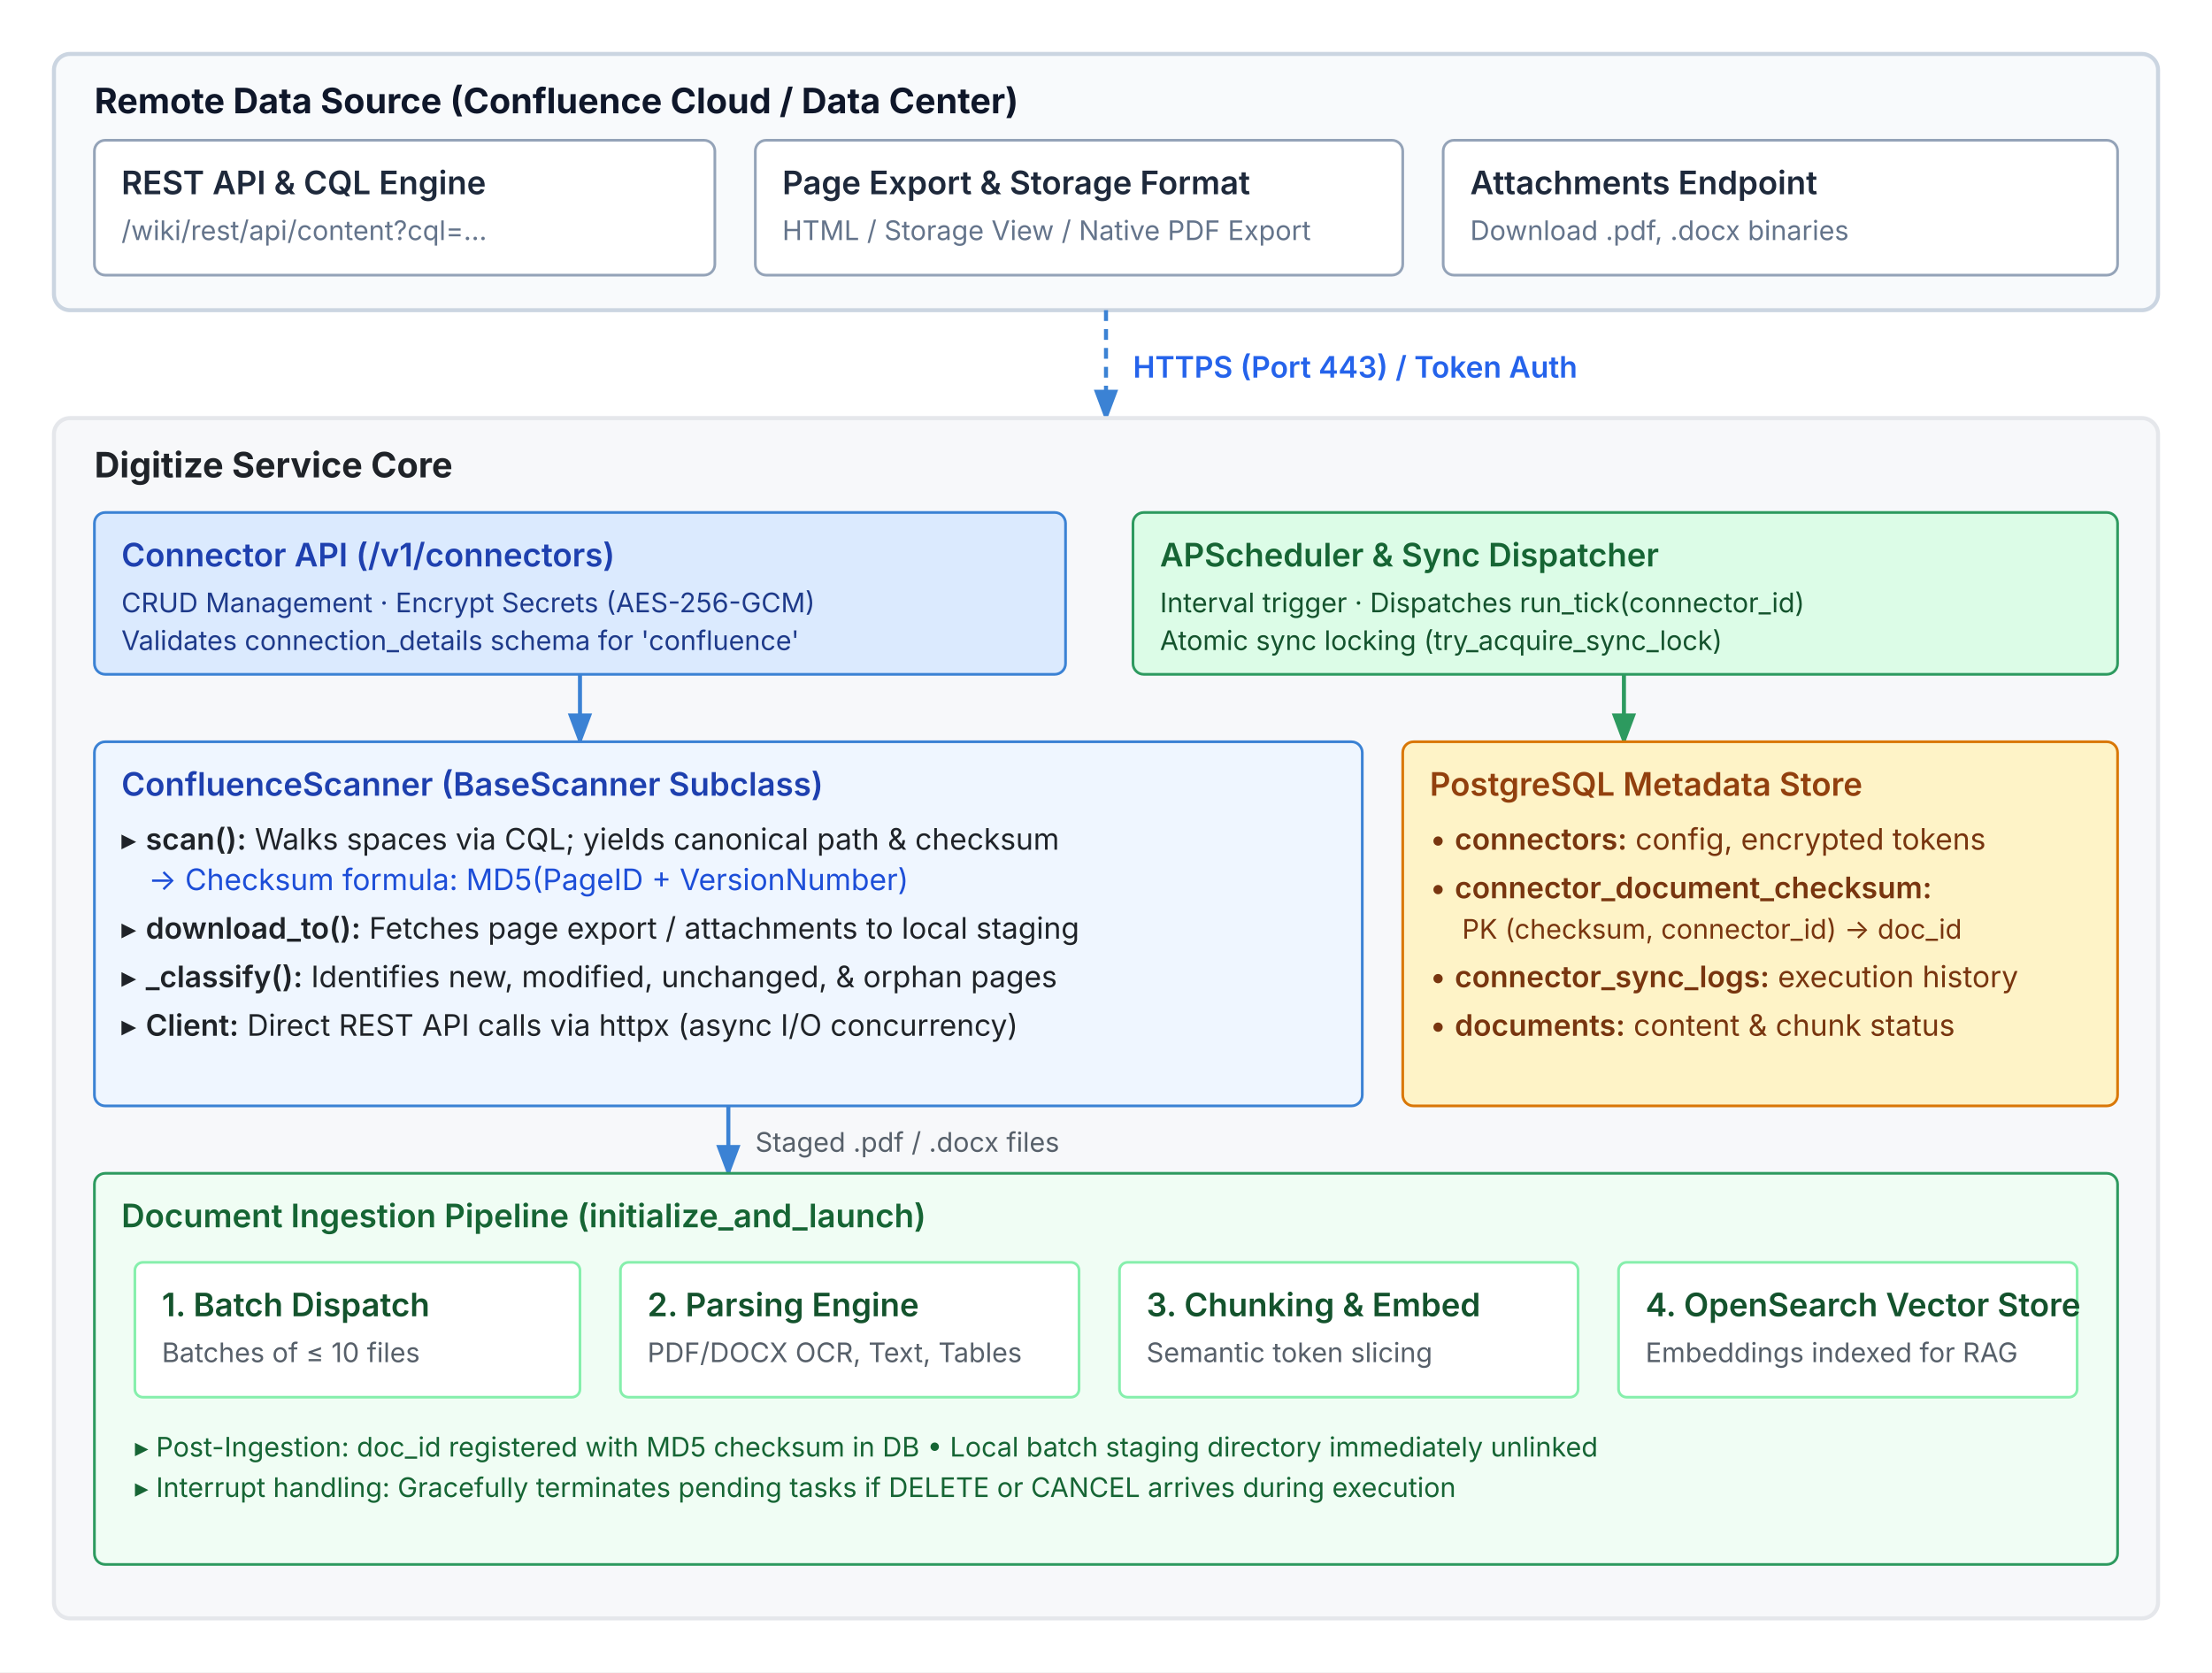
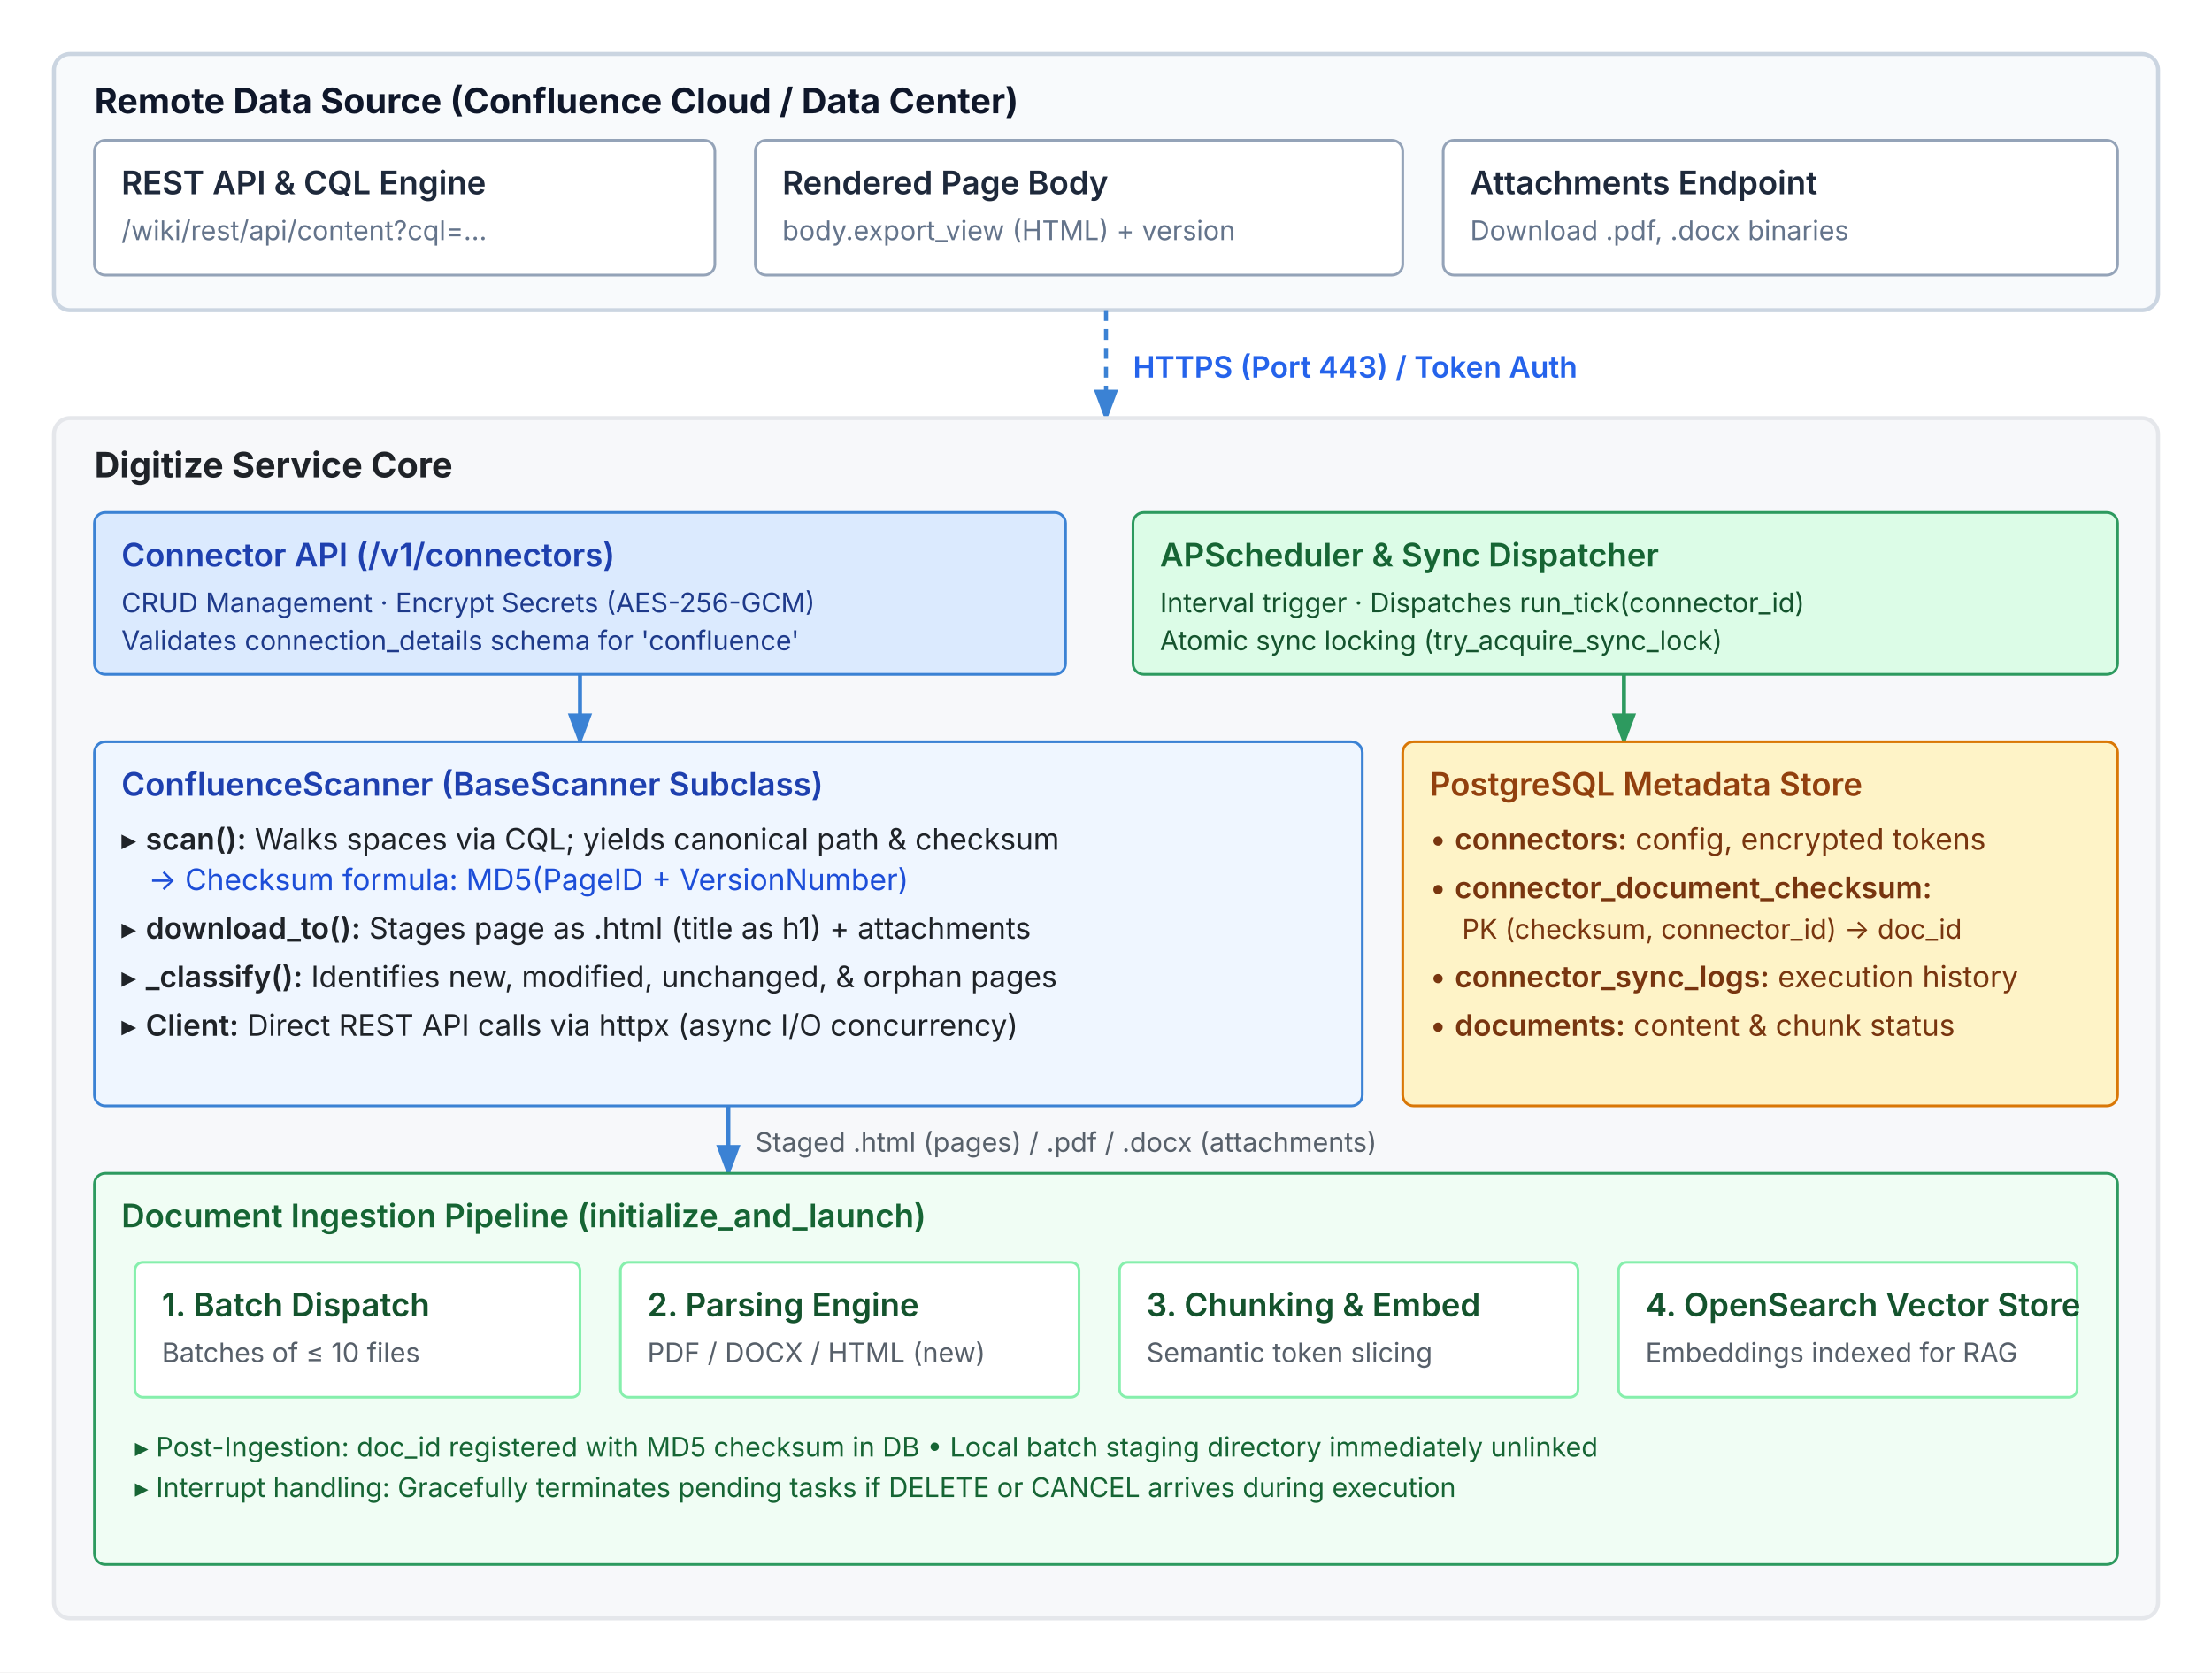
<svg xmlns="http://www.w3.org/2000/svg" viewBox="0 0 820 620" width="820" height="620" font-family="-apple-system, Segoe UI, system-ui, sans-serif" font-size="12">
  <defs>
    <marker id="ca-arr" markerWidth="8" markerHeight="8" refX="7" refY="3" orient="auto">
      <path d="M0,0 L0,6 L8,3 z" fill="#3b82d4" />
    </marker>
    <marker id="ca-arrg" markerWidth="8" markerHeight="8" refX="7" refY="3" orient="auto">
      <path d="M0,0 L0,6 L8,3 z" fill="#2d9a5f" />
    </marker>
    <marker id="ca-arry" markerWidth="8" markerHeight="8" refX="7" refY="3" orient="auto">
      <path d="M0,0 L0,6 L8,3 z" fill="#f59e0b" />
    </marker>
  </defs>
  <rect width="820" height="620" fill="#ffffff" />
  <rect x="20" y="20" width="780" height="95" rx="6" fill="#f8fafc" stroke="#cbd5e1" stroke-width="1.5" />
  <text x="35" y="42" font-weight="700" font-size="13" fill="#0f172a">Remote Data Source (Confluence Cloud / Data Center)</text>
  <rect x="35" y="52" width="230" height="50" rx="4" fill="#ffffff" stroke="#94a3b8" stroke-width="1" />
  <text x="45" y="72" font-weight="600" fill="#1e293b">REST API &amp; CQL Engine</text>
  <text x="45" y="89" font-size="10" fill="#64748b">/wiki/rest/api/content?cql=...</text>
  <rect x="280" y="52" width="240" height="50" rx="4" fill="#ffffff" stroke="#94a3b8" stroke-width="1" />
-   <text x="290" y="72" font-weight="600" fill="#1e293b">Page Export &amp; Storage Format</text>
-   <text x="290" y="89" font-size="10" fill="#64748b">HTML / Storage View / Native PDF Export</text>
+   <text x="290" y="72" font-weight="600" fill="#1e293b">Rendered Page Body</text>
+   <text x="290" y="89" font-size="10" fill="#64748b">body.export_view (HTML) + version</text>
  <rect x="535" y="52" width="250" height="50" rx="4" fill="#ffffff" stroke="#94a3b8" stroke-width="1" />
  <text x="545" y="72" font-weight="600" fill="#1e293b">Attachments Endpoint</text>
  <text x="545" y="89" font-size="10" fill="#64748b">Download .pdf, .docx binaries</text>
  <line x1="410" y1="115" x2="410" y2="155" stroke="#3b82d4" stroke-width="1.5" stroke-dasharray="4,3" marker-end="url(#ca-arr)" />
  <text x="420" y="140" font-size="11" font-weight="600" fill="#2563eb">HTTPS (Port 443) / Token Auth</text>
  <rect x="20" y="155" width="780" height="445" rx="6" fill="#f7f8fa" stroke="#e5e7eb" stroke-width="1.5" />
  <text x="35" y="177" font-weight="700" font-size="13" fill="#1f2328">Digitize Service Core</text>
  <rect x="35" y="190" width="360" height="60" rx="4" fill="#dbeafe" stroke="#3b82d4" stroke-width="1" />
  <text x="45" y="210" font-weight="600" fill="#1e40af">Connector API (/v1/connectors)</text>
  <text x="45" y="227" font-size="10" fill="#1e3a8a">CRUD Management · Encrypt Secrets (AES-256-GCM)</text>
  <text x="45" y="241" font-size="10" fill="#1e3a8a">Validates connection_details schema for 'confluence'</text>
  <rect x="420" y="190" width="365" height="60" rx="4" fill="#dcfce7" stroke="#2d9a5f" stroke-width="1" />
  <text x="430" y="210" font-weight="600" fill="#166534">APScheduler &amp; Sync Dispatcher</text>
  <text x="430" y="227" font-size="10" fill="#14532d">Interval trigger · Dispatches run_tick(connector_id)</text>
  <text x="430" y="241" font-size="10" fill="#14532d">Atomic sync locking (try_acquire_sync_lock)</text>
  <line x1="215" y1="250" x2="215" y2="275" stroke="#3b82d4" stroke-width="1.5" marker-end="url(#ca-arr)" />
  <line x1="602" y1="250" x2="602" y2="275" stroke="#2d9a5f" stroke-width="1.5" marker-end="url(#ca-arrg)" />
  <rect x="35" y="275" width="470" height="135" rx="4" fill="#eff6ff" stroke="#3b82d4" stroke-width="1" />
  <text x="45" y="295" font-weight="600" fill="#1e40af">ConfluenceScanner (BaseScanner Subclass)</text>
  <text x="45" y="315" font-size="11" fill="#1f2328">▸  <tspan font-weight="600">scan():</tspan> Walks spaces via CQL; yields canonical path &amp; checksum</text>
  <text x="55" y="330" font-size="11" fill="#1d4ed8">→ Checksum formula: MD5(PageID + VersionNumber)</text>
-   <text x="45" y="348" font-size="11" fill="#1f2328">▸  <tspan font-weight="600">download_to():</tspan> Fetches page export / attachments to local staging</text>
+   <text x="45" y="348" font-size="11" fill="#1f2328">▸  <tspan font-weight="600">download_to():</tspan> Stages page as .html (title as h1) + attachments</text>
  <text x="45" y="366" font-size="11" fill="#1f2328">▸  <tspan font-weight="600">_classify():</tspan> Identifies new, modified, unchanged, &amp; orphan pages</text>
  <text x="45" y="384" font-size="11" fill="#1f2328">▸  <tspan font-weight="600">Client:</tspan> Direct REST API calls via httpx (async I/O concurrency)</text>
  <rect x="520" y="275" width="265" height="135" rx="4" fill="#fef3c7" stroke="#d97706" stroke-width="1" />
  <text x="530" y="295" font-weight="600" fill="#92400e">PostgreSQL Metadata Store</text>
  <text x="530" y="315" font-size="11" fill="#78350f">• <tspan font-weight="600">connectors:</tspan> config, encrypted tokens</text>
  <text x="530" y="333" font-size="11" fill="#78350f">• <tspan font-weight="600">connector_document_checksum:</tspan>
  </text>
  <text x="542" y="348" font-size="10" fill="#78350f">PK (checksum, connector_id) → doc_id</text>
  <text x="530" y="366" font-size="11" fill="#78350f">• <tspan font-weight="600">connector_sync_logs:</tspan> execution history</text>
  <text x="530" y="384" font-size="11" fill="#78350f">• <tspan font-weight="600">documents:</tspan> content &amp; chunk status</text>
  <line x1="270" y1="410" x2="270" y2="435" stroke="#3b82d4" stroke-width="1.5" marker-end="url(#ca-arr)" />
-   <text x="280" y="427" font-size="10" fill="#57606a">Staged .pdf / .docx files</text>
+   <text x="280" y="427" font-size="10" fill="#57606a">Staged .html (pages) / .pdf / .docx (attachments)</text>
  <rect x="35" y="435" width="750" height="145" rx="4" fill="#f0fdf4" stroke="#2d9a5f" stroke-width="1" />
  <text x="45" y="455" font-weight="600" fill="#166534">Document Ingestion Pipeline (initialize_and_launch)</text>
  <rect x="50" y="468" width="165" height="50" rx="3" fill="#ffffff" stroke="#86efac" stroke-width="1" />
  <text x="60" y="488" font-weight="600" fill="#14532d">1. Batch Dispatch</text>
  <text x="60" y="505" font-size="10" fill="#57606a">Batches of ≤ 10 files</text>
  <rect x="230" y="468" width="170" height="50" rx="3" fill="#ffffff" stroke="#86efac" stroke-width="1" />
  <text x="240" y="488" font-weight="600" fill="#14532d">2. Parsing Engine</text>
-   <text x="240" y="505" font-size="10" fill="#57606a">PDF/DOCX OCR, Text, Tables</text>
+   <text x="240" y="505" font-size="10" fill="#57606a">PDF / DOCX / HTML (new)</text>
  <rect x="415" y="468" width="170" height="50" rx="3" fill="#ffffff" stroke="#86efac" stroke-width="1" />
  <text x="425" y="488" font-weight="600" fill="#14532d">3. Chunking &amp; Embed</text>
  <text x="425" y="505" font-size="10" fill="#57606a">Semantic token slicing</text>
  <rect x="600" y="468" width="170" height="50" rx="3" fill="#ffffff" stroke="#86efac" stroke-width="1" />
  <text x="610" y="488" font-weight="600" fill="#14532d">4. OpenSearch Vector Store</text>
  <text x="610" y="505" font-size="10" fill="#57606a">Embeddings indexed for RAG</text>
  <text x="50" y="540" font-size="10" fill="#166534">▸ Post-Ingestion: doc_id registered with MD5 checksum in DB • Local batch staging directory immediately unlinked</text>
  <text x="50" y="555" font-size="10" fill="#166534">▸ Interrupt handling: Gracefully terminates pending tasks if DELETE or CANCEL arrives during execution</text>
</svg>
